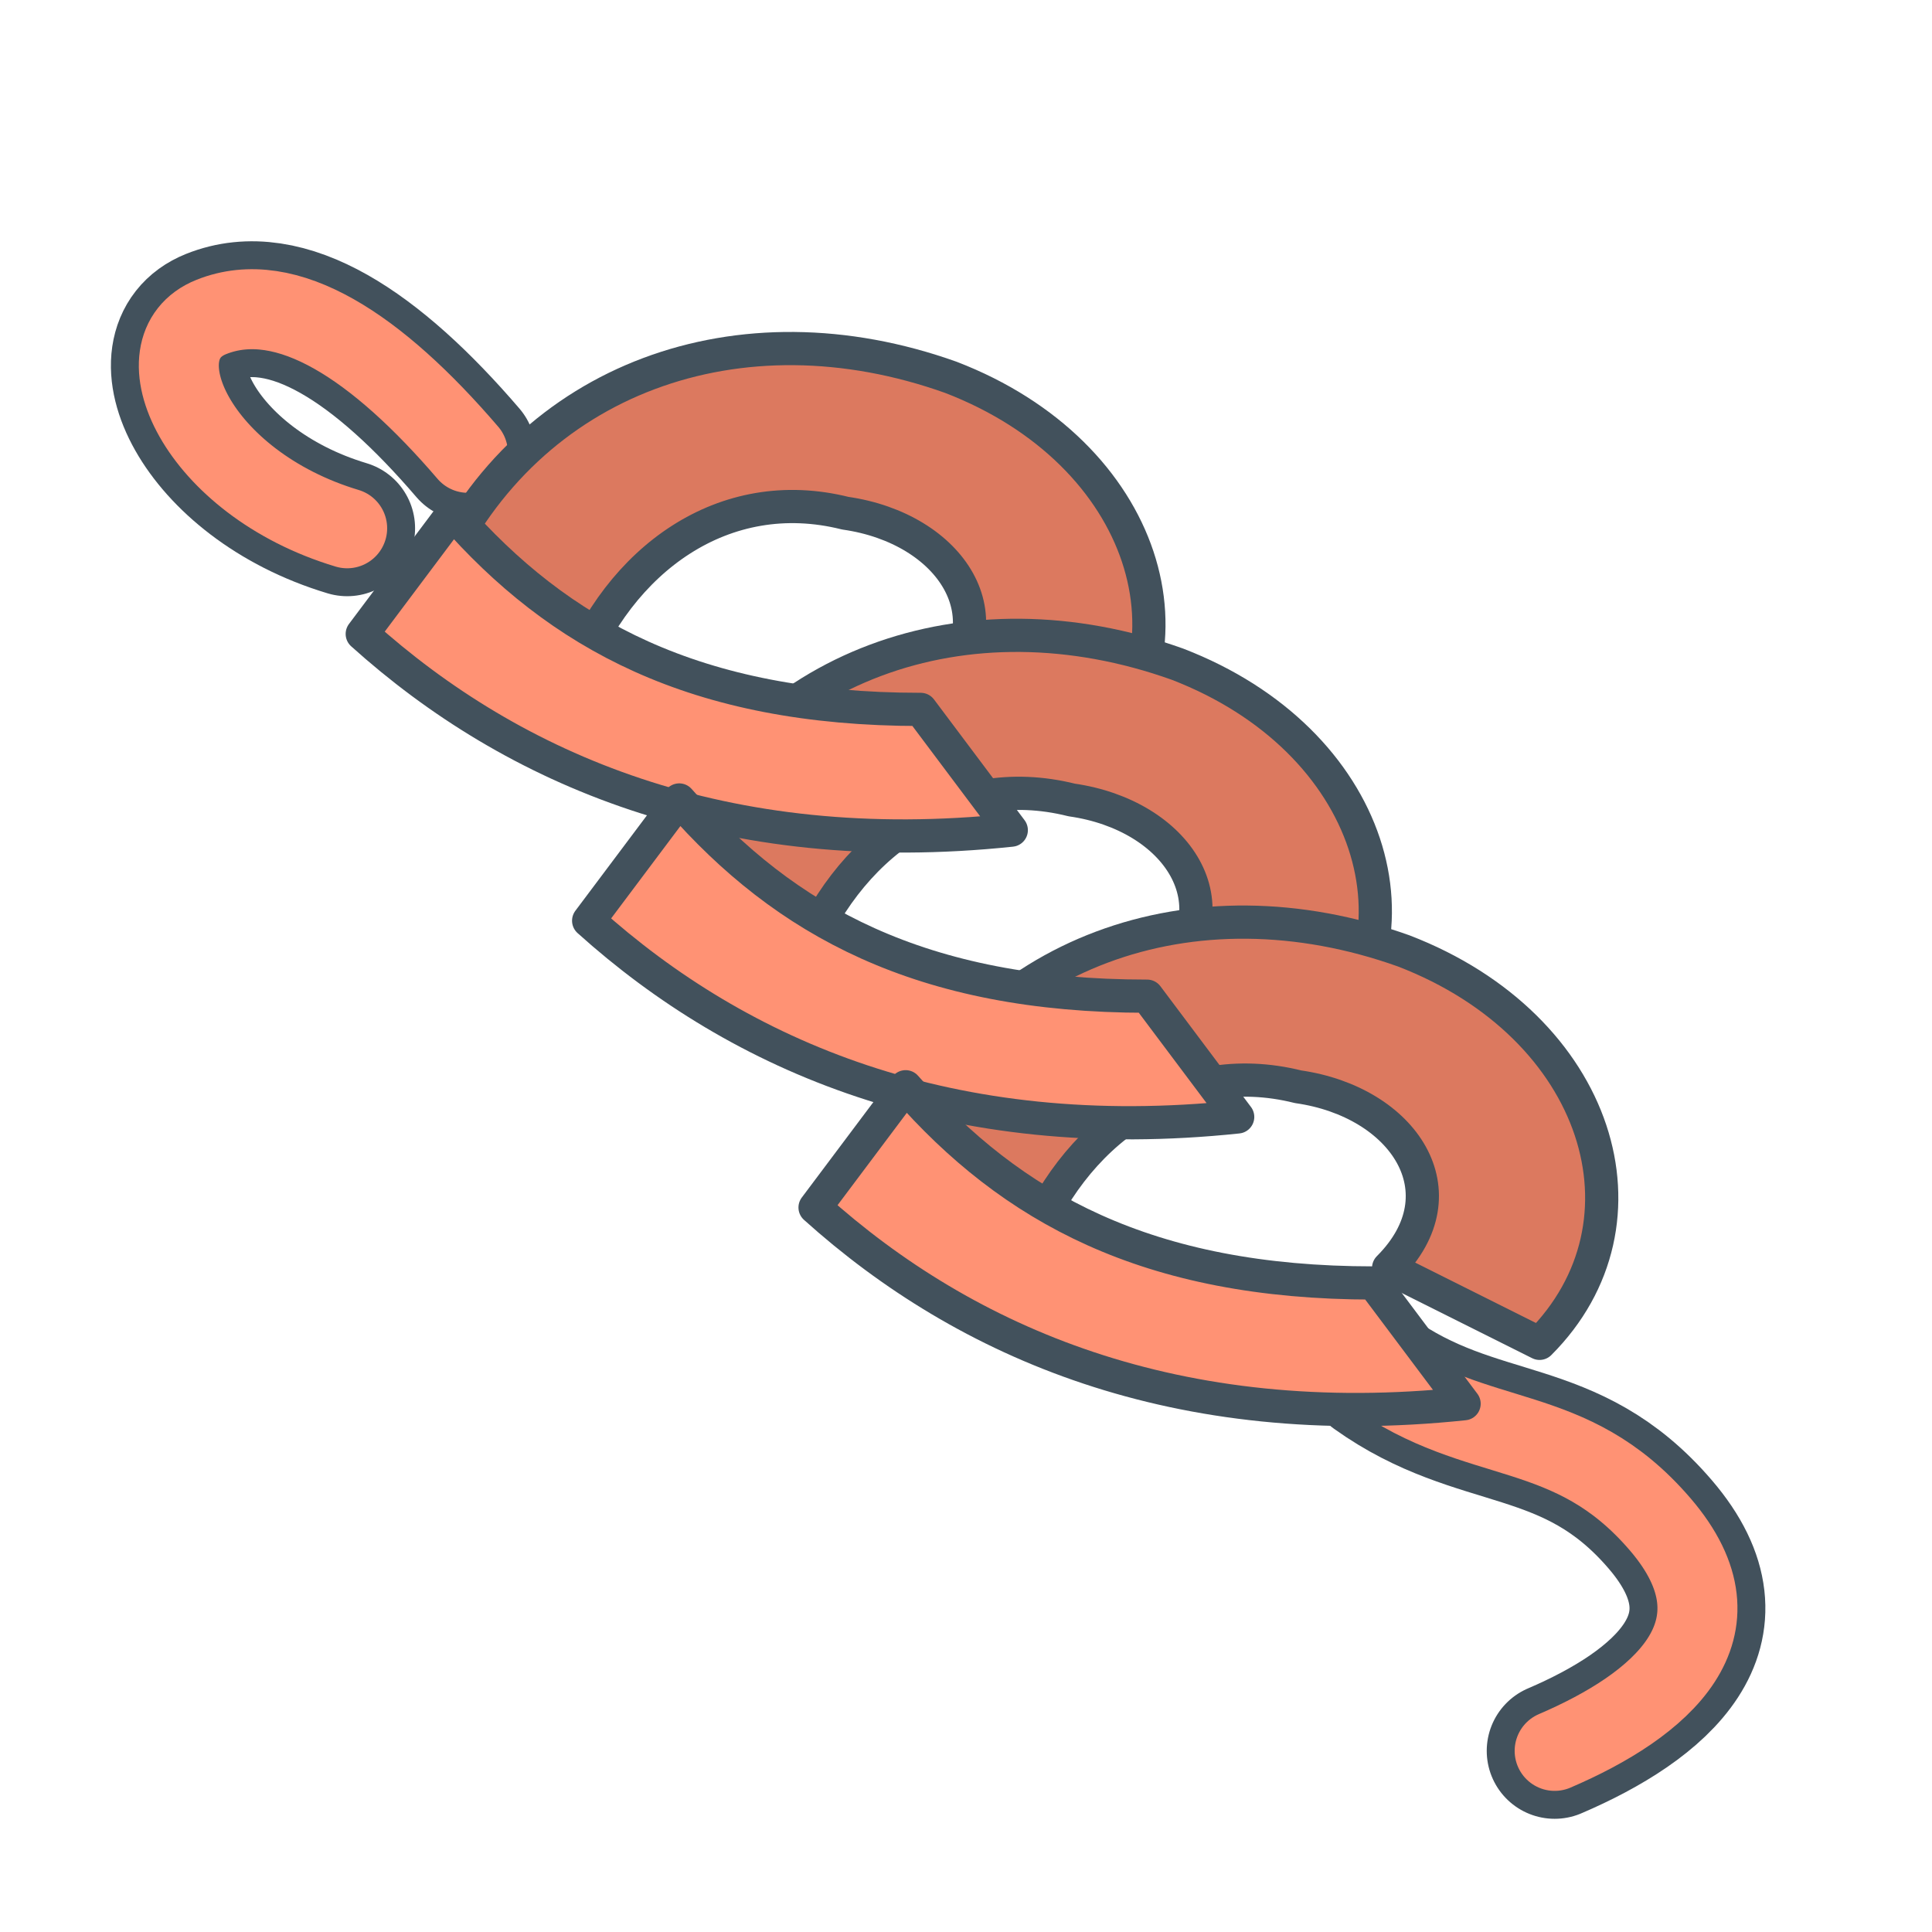
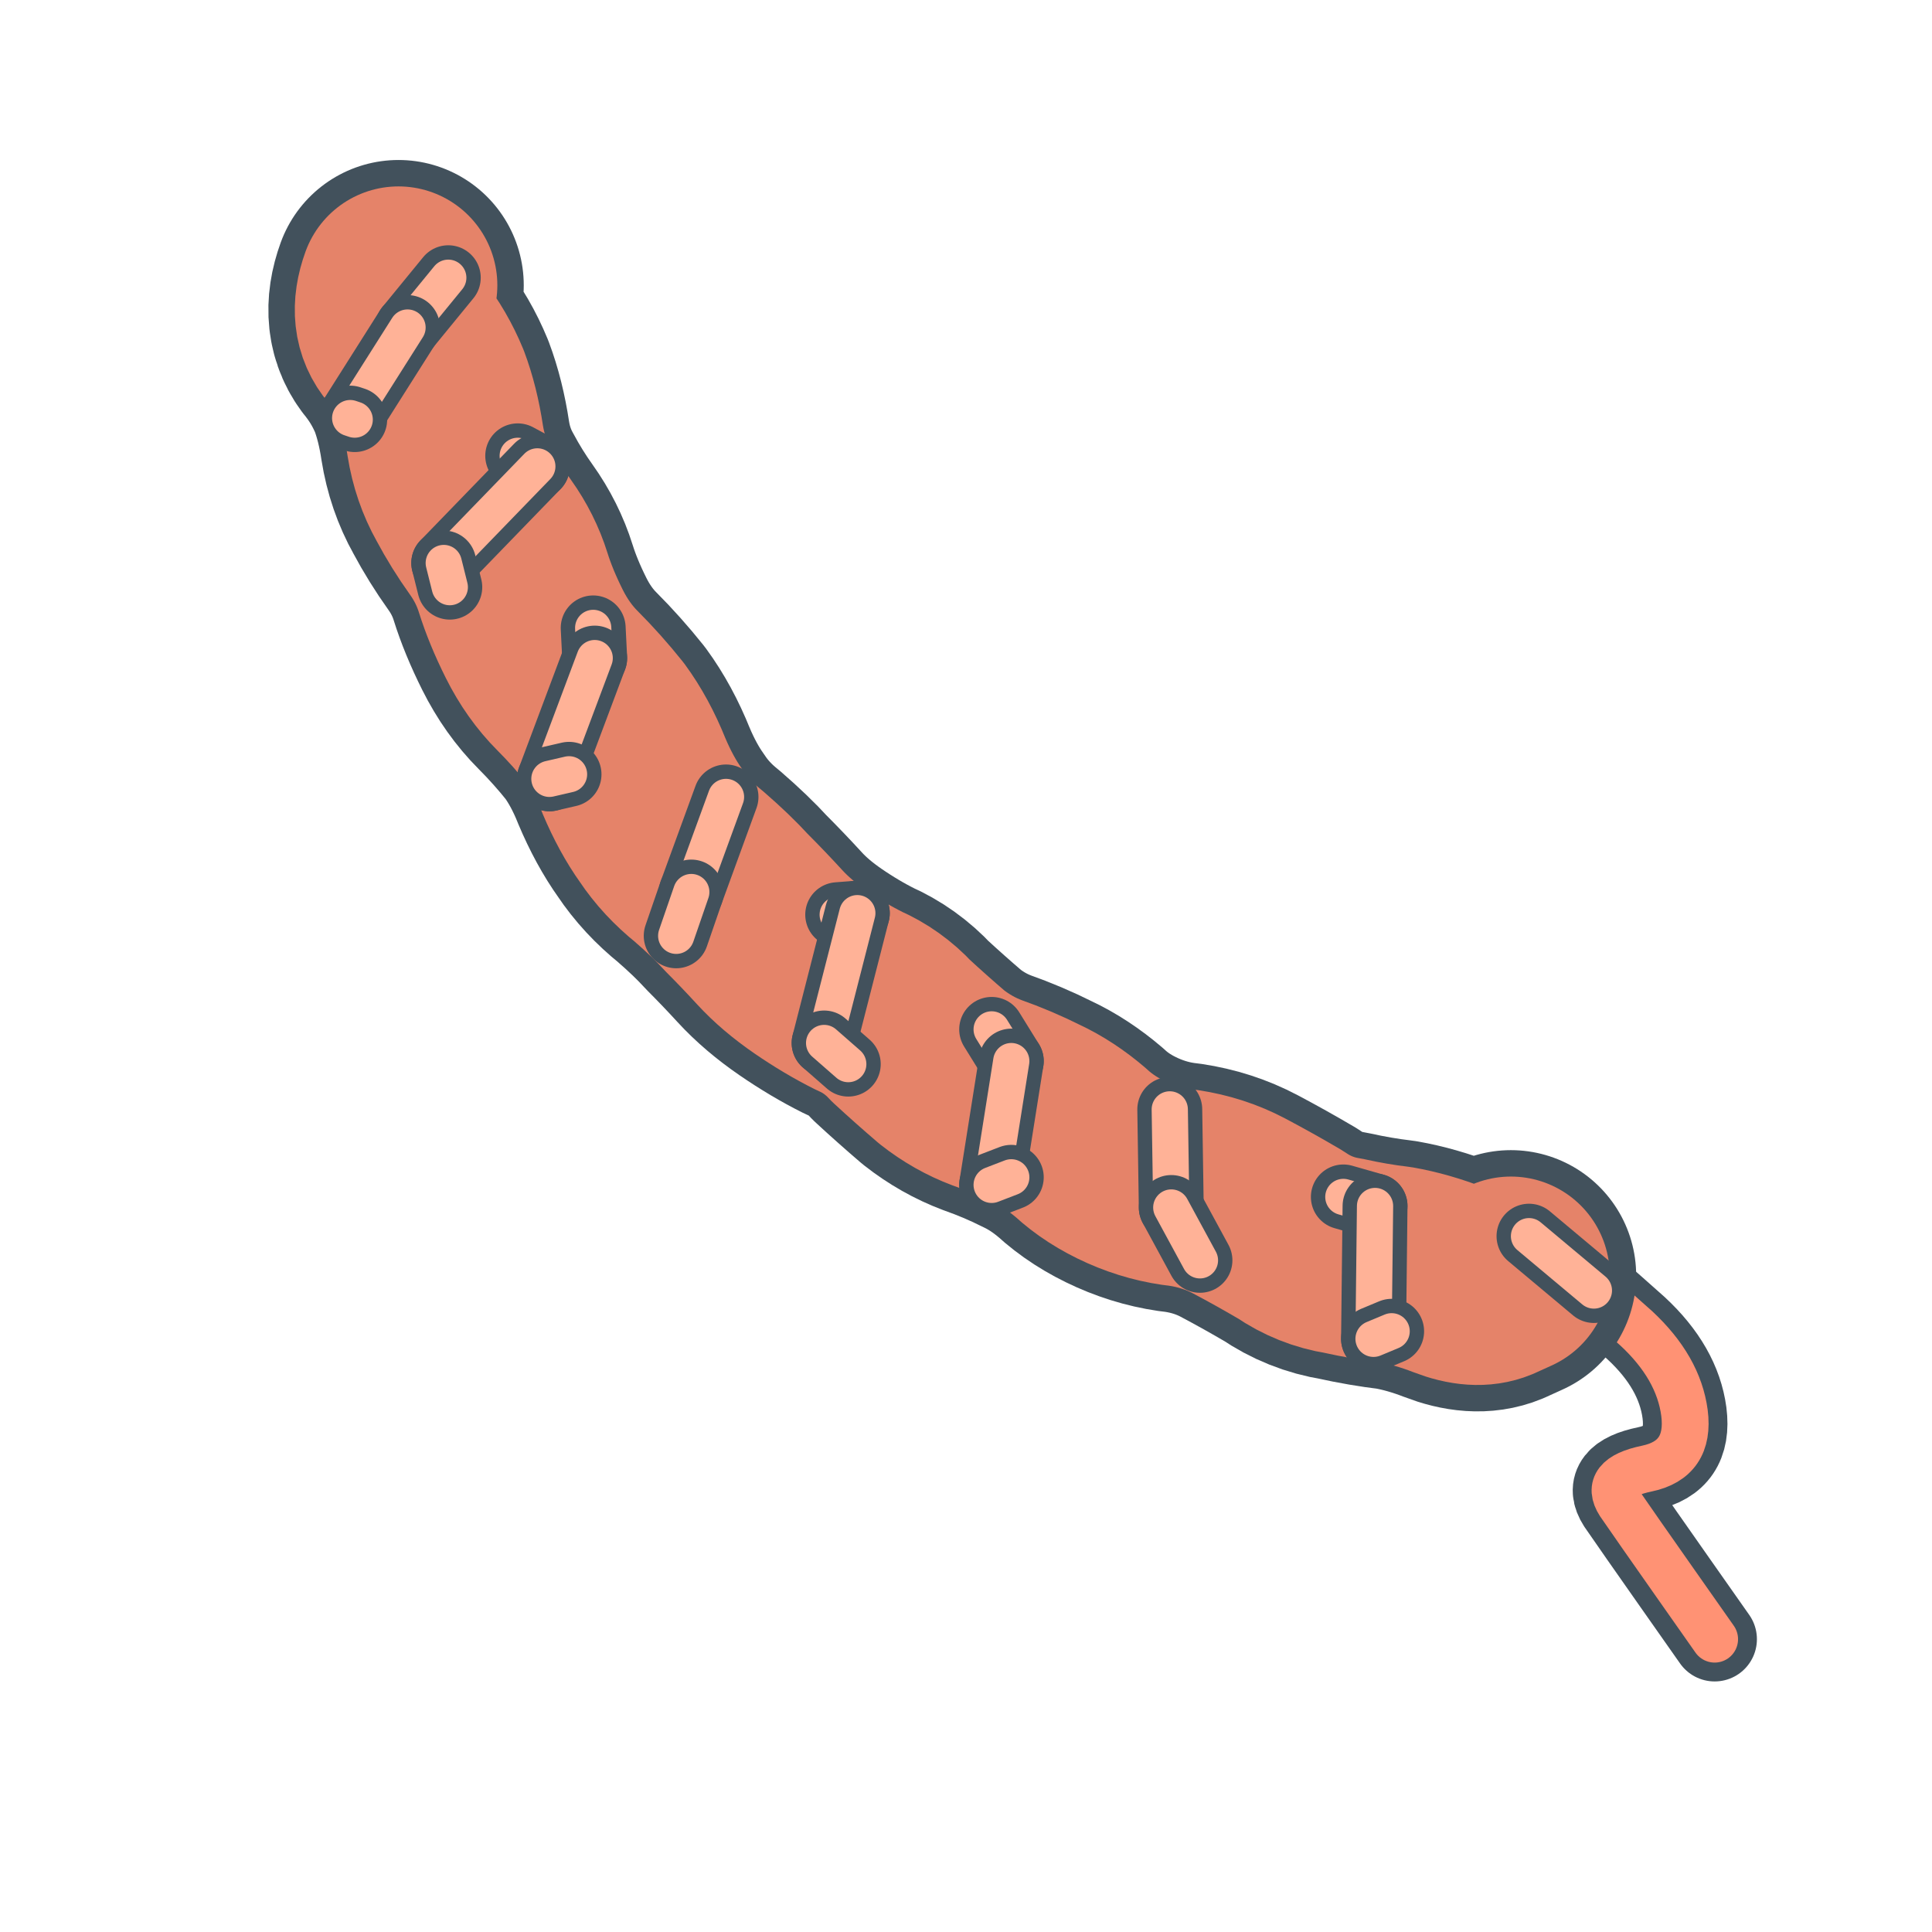
<svg xmlns="http://www.w3.org/2000/svg" width="128" height="128" viewBox="0 0 128 128" aria-hidden="true" focusable="false">
-   <g fill="none" stroke-linejoin="round" stroke-linecap="round">
-     <path d="M31 30C25 23 19 19 14 21S13 32 23 35" stroke="#42515c" stroke-width="9" />
-     <path d="M31 30C25 23 19 19 14 21S13 32 23 35" stroke="#ff9274" stroke-width="5.3" />
-     <path d="M91 91C98 96 104 94 110 101S110 113 103 116" stroke="#42515c" stroke-width="9" />
-     <path d="M91 91C98 96 104 94 110 101S110 113 103 116" stroke="#ff9274" stroke-width="5.3" />
-   </g>
-   <g stroke="#42515c" stroke-width="2.2" stroke-linejoin="round">
-     <path d="M29 38C35 25 49 20 63 25C76 30 80 43 72 51L62 46C67 41 63 35 56 34C48 32 41 37 38 45Z" fill="#dc795f" />
-     <path d="M44 57C50 44 64 39 78 44C91 49 95 62 87 70L77 65C82 60 78 54 71 53C63 51 56 56 53 64Z" fill="#dc795f" />
-     <path d="M59 76C65 63 79 58 93 63C106 68 110 81 102 89L92 84C97 79 93 73 86 72C78 70 71 75 68 83Z" fill="#dc795f" />
-     <path d="M30 34C37 42 46 47 61 47L67 55C48 57 34 51 24 42Z" fill="#ff9274" />
-     <path d="M45 53C52 61 61 66 76 66L82 74C63 76 49 70 39 61Z" fill="#ff9274" />
-     <path d="M60 72C67 80 76 85 91 85L97 93C78 95 64 89 54 80Z" fill="#ff9274" />
-   </g>
+   <path d="M22.1,17.2 Q30.2,17.8 28.6,19.7 Q27.0,21.7 25.1,24.7 Q23.2,27.7 27.2,28.2 Q31.1,28.6 33.3,29.7 Q35.6,30.9 32.5,34.1 Q29.4,37.3 29.7,38.7 Q30.1,40.1 34.6,39.9 Q39.1,39.7 39.3,41.7 Q39.4,43.6 37.9,47.6 Q36.4,51.6 38.6,51.2 Q40.7,50.7 44.6,51.3 Q48.4,51.8 47.1,55.5 Q45.8,59.1 45.1,61.1 Q44.4,63.0 48.4,61.9 Q52.4,60.8 54.6,60.7 Q56.8,60.5 55.7,64.8 Q54.6,69.1 56.0,70.4 Q57.5,71.7 61.2,69.3 Q64.9,66.8 66.0,68.6 Q67.0,70.3 66.3,74.4 Q65.7,78.5 68.3,77.5 Q70.9,76.6 74.1,74.6 Q77.4,72.7 77.5,76.3 Q77.6,80.0 78.9,82.3 Q80.1,84.7 83.2,81.6 Q86.4,78.5 88.7,79.2 Q91.1,79.9 91.0,84.3 Q91.0,88.7 92.9,87.9 Q94.7,87.2 97.3,84.0 Q99.9,80.8 102.8,83.1 Q105.6,85.5 108.4,88.0 Q111.2,90.6 111.6,93.6 Q112.0,96.7 109.1,97.3 Q106.2,97.9 107.3,99.6 Q108.4,101.2 111.0,104.9 Q113.6,108.6 113.6,108.6" fill="none" stroke="#42515c" stroke-width="5.6" stroke-linecap="round" stroke-linejoin="round" />
+   <path d="M22.1,17.2 Q30.2,17.8 28.6,19.7 Q27.0,21.7 25.1,24.7 Q23.2,27.7 27.2,28.2 Q31.1,28.6 33.3,29.7 Q35.6,30.9 32.5,34.1 Q29.4,37.3 29.7,38.7 Q30.1,40.1 34.6,39.9 Q39.1,39.7 39.3,41.7 Q39.4,43.6 37.9,47.6 Q36.4,51.6 38.6,51.2 Q40.7,50.7 44.6,51.3 Q48.4,51.8 47.1,55.5 Q45.8,59.1 45.1,61.1 Q44.4,63.0 48.4,61.9 Q52.4,60.8 54.6,60.7 Q56.8,60.5 55.7,64.8 Q54.6,69.1 56.0,70.4 Q57.5,71.7 61.2,69.3 Q64.9,66.8 66.0,68.6 Q67.0,70.3 66.3,74.4 Q65.7,78.5 68.3,77.5 Q70.9,76.6 74.1,74.6 Q77.4,72.7 77.5,76.3 Q77.6,80.0 78.9,82.3 Q80.1,84.7 83.2,81.6 Q86.4,78.5 88.7,79.2 Q91.1,79.9 91.0,84.3 Q91.0,88.7 92.9,87.9 Q94.7,87.2 97.3,84.0 Q99.9,80.8 102.8,83.1 Q105.6,85.5 108.4,88.0 Q111.2,90.6 111.6,93.6 Q112.0,96.7 109.1,97.3 Q106.2,97.9 107.3,99.6 Q108.4,101.2 111.0,104.9 Q113.6,108.6 113.6,108.6" fill="none" stroke="#ff9274" stroke-width="3.1" stroke-linecap="round" stroke-linejoin="round" />
+   <path d="M26.4,18.9 Q25.6,21.1 26.8,22.5 Q27.9,23.9 28.6,25.6 Q29.2,27.2 29.5,29.2 Q29.8,31.1 30.7,32.7 Q31.5,34.2 32.5,35.6 Q33.5,37.0 34.0,38.6 Q34.5,40.2 35.4,42.0 Q36.3,43.8 37.6,45.1 Q38.9,46.4 40.1,47.9 Q41.2,49.4 42.0,51.4 Q42.8,53.3 43.8,54.7 Q44.8,56.2 46.3,57.4 Q47.8,58.7 48.8,59.8 Q49.9,60.9 51.0,62.1 Q52.1,63.3 53.7,64.4 Q55.3,65.5 56.9,66.3 Q58.5,67.0 59.7,68.3 Q61.0,69.5 62.4,70.7 Q63.8,71.8 65.4,72.4 Q67.1,73.0 68.7,73.8 Q70.2,74.5 71.6,75.7 Q72.9,76.9 74.7,77.7 Q76.5,78.5 78.4,78.7 Q80.4,79.0 82.1,79.9 Q83.8,80.8 85.5,81.8 Q87.1,82.9 89.0,83.2 Q90.8,83.6 92.5,83.8 Q94.2,84.1 96.0,84.8 Q97.8,85.5 99.0,85.0 Q100.1,84.5 100.1,84.5" fill="none" stroke="#42515c" stroke-width="16.6" stroke-linecap="round" stroke-linejoin="round" />
+   <path d="M26.4,18.9 Q25.6,21.1 26.8,22.5 Q27.9,23.9 28.6,25.6 Q29.2,27.2 29.5,29.2 Q29.8,31.1 30.7,32.7 Q31.5,34.2 32.5,35.6 Q33.5,37.0 34.0,38.6 Q34.5,40.2 35.4,42.0 Q36.3,43.8 37.6,45.1 Q38.9,46.4 40.1,47.9 Q41.2,49.4 42.0,51.4 Q42.8,53.3 43.8,54.7 Q44.8,56.2 46.3,57.4 Q47.8,58.7 48.8,59.8 Q49.9,60.9 51.0,62.1 Q52.1,63.3 53.7,64.4 Q55.3,65.5 56.9,66.3 Q58.5,67.0 59.7,68.3 Q61.0,69.5 62.4,70.7 Q63.8,71.8 65.4,72.4 Q67.1,73.0 68.7,73.8 Q70.2,74.5 71.6,75.7 Q72.9,76.9 74.7,77.7 Q76.5,78.5 78.4,78.7 Q80.4,79.0 82.1,79.9 Q83.8,80.8 85.5,81.8 Q87.1,82.9 89.0,83.2 Q90.8,83.6 92.5,83.8 Q94.2,84.1 96.0,84.8 Q97.8,85.5 99.0,85.0 Q100.1,84.5 100.1,84.5" fill="none" stroke="#e58369" stroke-width="13.1" stroke-linecap="round" stroke-linejoin="round" />
+   <path d="M29.7,18.4 L27.0,21.7" fill="none" stroke="#42515c" stroke-width="4.3" stroke-linecap="round" />
+   <path d="M29.7,18.4 L27.0,21.7" fill="none" stroke="#ffb297" stroke-width="2.4" stroke-linecap="round" />
+   <path d="M27.0,21.7 L23.2,27.7" fill="none" stroke="#42515c" stroke-width="4.3" stroke-linecap="round" />
+   <path d="M27.0,21.7 L23.2,27.7" fill="none" stroke="#ffb297" stroke-width="2.4" stroke-linecap="round" />
+   <path d="M23.2,27.7 L23.5,27.8" fill="none" stroke="#42515c" stroke-width="4.3" stroke-linecap="round" />
+   <path d="M23.2,27.7 L23.5,27.8" fill="none" stroke="#ffb297" stroke-width="2.4" stroke-linecap="round" />
+   <path d="M34.3,30.2 L35.6,30.9" fill="none" stroke="#42515c" stroke-width="4.3" stroke-linecap="round" />
+   <path d="M34.3,30.2 L35.6,30.9" fill="none" stroke="#ffb297" stroke-width="2.4" stroke-linecap="round" />
+   <path d="M35.6,30.9 L29.4,37.3" fill="none" stroke="#42515c" stroke-width="4.3" stroke-linecap="round" />
+   <path d="M35.6,30.9 L29.4,37.3" fill="none" stroke="#ffb297" stroke-width="2.4" stroke-linecap="round" />
+   <path d="M29.4,37.3 L29.8,38.9" fill="none" stroke="#42515c" stroke-width="4.3" stroke-linecap="round" />
+   <path d="M29.4,37.3 L29.8,38.9" fill="none" stroke="#ffb297" stroke-width="2.4" stroke-linecap="round" />
+   <path d="M39.3,41.6 L39.4,43.6" fill="none" stroke="#42515c" stroke-width="4.3" stroke-linecap="round" />
+   <path d="M39.3,41.6 L39.4,43.6" fill="none" stroke="#ffb297" stroke-width="2.4" stroke-linecap="round" />
+   <path d="M39.4,43.6 L36.4,51.6" fill="none" stroke="#42515c" stroke-width="4.3" stroke-linecap="round" />
+   <path d="M39.4,43.6 L36.4,51.6" fill="none" stroke="#ffb297" stroke-width="2.4" stroke-linecap="round" />
+   <path d="M36.4,51.6 L37.7,51.3" fill="none" stroke="#42515c" stroke-width="4.3" stroke-linecap="round" />
+   <path d="M36.4,51.6 L37.7,51.3" fill="none" stroke="#ffb297" stroke-width="2.4" stroke-linecap="round" />
+   <path d="M48.1,52.8 L45.8,59.1" fill="none" stroke="#42515c" stroke-width="4.3" stroke-linecap="round" />
+   <path d="M48.1,52.8 L45.8,59.1" fill="none" stroke="#ffb297" stroke-width="2.4" stroke-linecap="round" />
+   <path d="M45.8,59.1 L44.8,62.0" fill="none" stroke="#42515c" stroke-width="4.3" stroke-linecap="round" />
+   <path d="M45.8,59.1 L44.8,62.0" fill="none" stroke="#ffb297" stroke-width="2.4" stroke-linecap="round" />
+   <path d="M55.5,60.6 L56.8,60.5" fill="none" stroke="#42515c" stroke-width="4.3" stroke-linecap="round" />
+   <path d="M55.5,60.6 L56.8,60.5" fill="none" stroke="#ffb297" stroke-width="2.4" stroke-linecap="round" />
+   <path d="M56.8,60.5 L54.6,69.1" fill="none" stroke="#42515c" stroke-width="4.3" stroke-linecap="round" />
+   <path d="M56.8,60.5 L54.6,69.1" fill="none" stroke="#ffb297" stroke-width="2.4" stroke-linecap="round" />
+   <path d="M54.6,69.1 L56.2,70.5" fill="none" stroke="#42515c" stroke-width="4.3" stroke-linecap="round" />
+   <path d="M54.6,69.1 L56.2,70.5" fill="none" stroke="#ffb297" stroke-width="2.4" stroke-linecap="round" />
+   <path d="M65.7,68.2 L67.0,70.3" fill="none" stroke="#42515c" stroke-width="4.3" stroke-linecap="round" />
+   <path d="M65.7,68.2 L67.0,70.3" fill="none" stroke="#ffb297" stroke-width="2.4" stroke-linecap="round" />
+   <path d="M67.0,70.3 L65.7,78.5" fill="none" stroke="#42515c" stroke-width="4.3" stroke-linecap="round" />
+   <path d="M67.0,70.3 L65.7,78.5" fill="none" stroke="#ffb297" stroke-width="2.4" stroke-linecap="round" />
+   <path d="M65.7,78.5 L67.0,78.0" fill="none" stroke="#42515c" stroke-width="4.3" stroke-linecap="round" />
+   <path d="M65.7,78.5 L67.0,78.0" fill="none" stroke="#ffb297" stroke-width="2.4" stroke-linecap="round" />
+   <path d="M77.5,73.5 L77.6,80.0" fill="none" stroke="#42515c" stroke-width="4.3" stroke-linecap="round" />
+   <path d="M77.5,73.5 L77.6,80.0" fill="none" stroke="#ffb297" stroke-width="2.4" stroke-linecap="round" />
+   <path d="M77.6,80.0 L79.5,83.5" fill="none" stroke="#42515c" stroke-width="4.3" stroke-linecap="round" />
+   <path d="M77.6,80.0 L79.5,83.5" fill="none" stroke="#ffb297" stroke-width="2.4" stroke-linecap="round" />
+   <path d="M89.0,79.3 L91.1,79.9" fill="none" stroke="#42515c" stroke-width="4.3" stroke-linecap="round" />
+   <path d="M89.0,79.3 L91.1,79.9" fill="none" stroke="#ffb297" stroke-width="2.4" stroke-linecap="round" />
+   <path d="M91.1,79.9 L91.0,88.7" fill="none" stroke="#42515c" stroke-width="4.3" stroke-linecap="round" />
+   <path d="M91.1,79.9 L91.0,88.7" fill="none" stroke="#ffb297" stroke-width="2.4" stroke-linecap="round" />
+   <path d="M91.0,88.7 L92.2,88.2" fill="none" stroke="#42515c" stroke-width="4.3" stroke-linecap="round" />
+   <path d="M91.0,88.7 L92.2,88.2" fill="none" stroke="#ffb297" stroke-width="2.4" stroke-linecap="round" />
+   <path d="M101.3,81.9 L105.6,85.5" fill="none" stroke="#42515c" stroke-width="4.3" stroke-linecap="round" />
+   <path d="M101.3,81.9 L105.6,85.5" fill="none" stroke="#ffb297" stroke-width="2.4" stroke-linecap="round" />
</svg>
